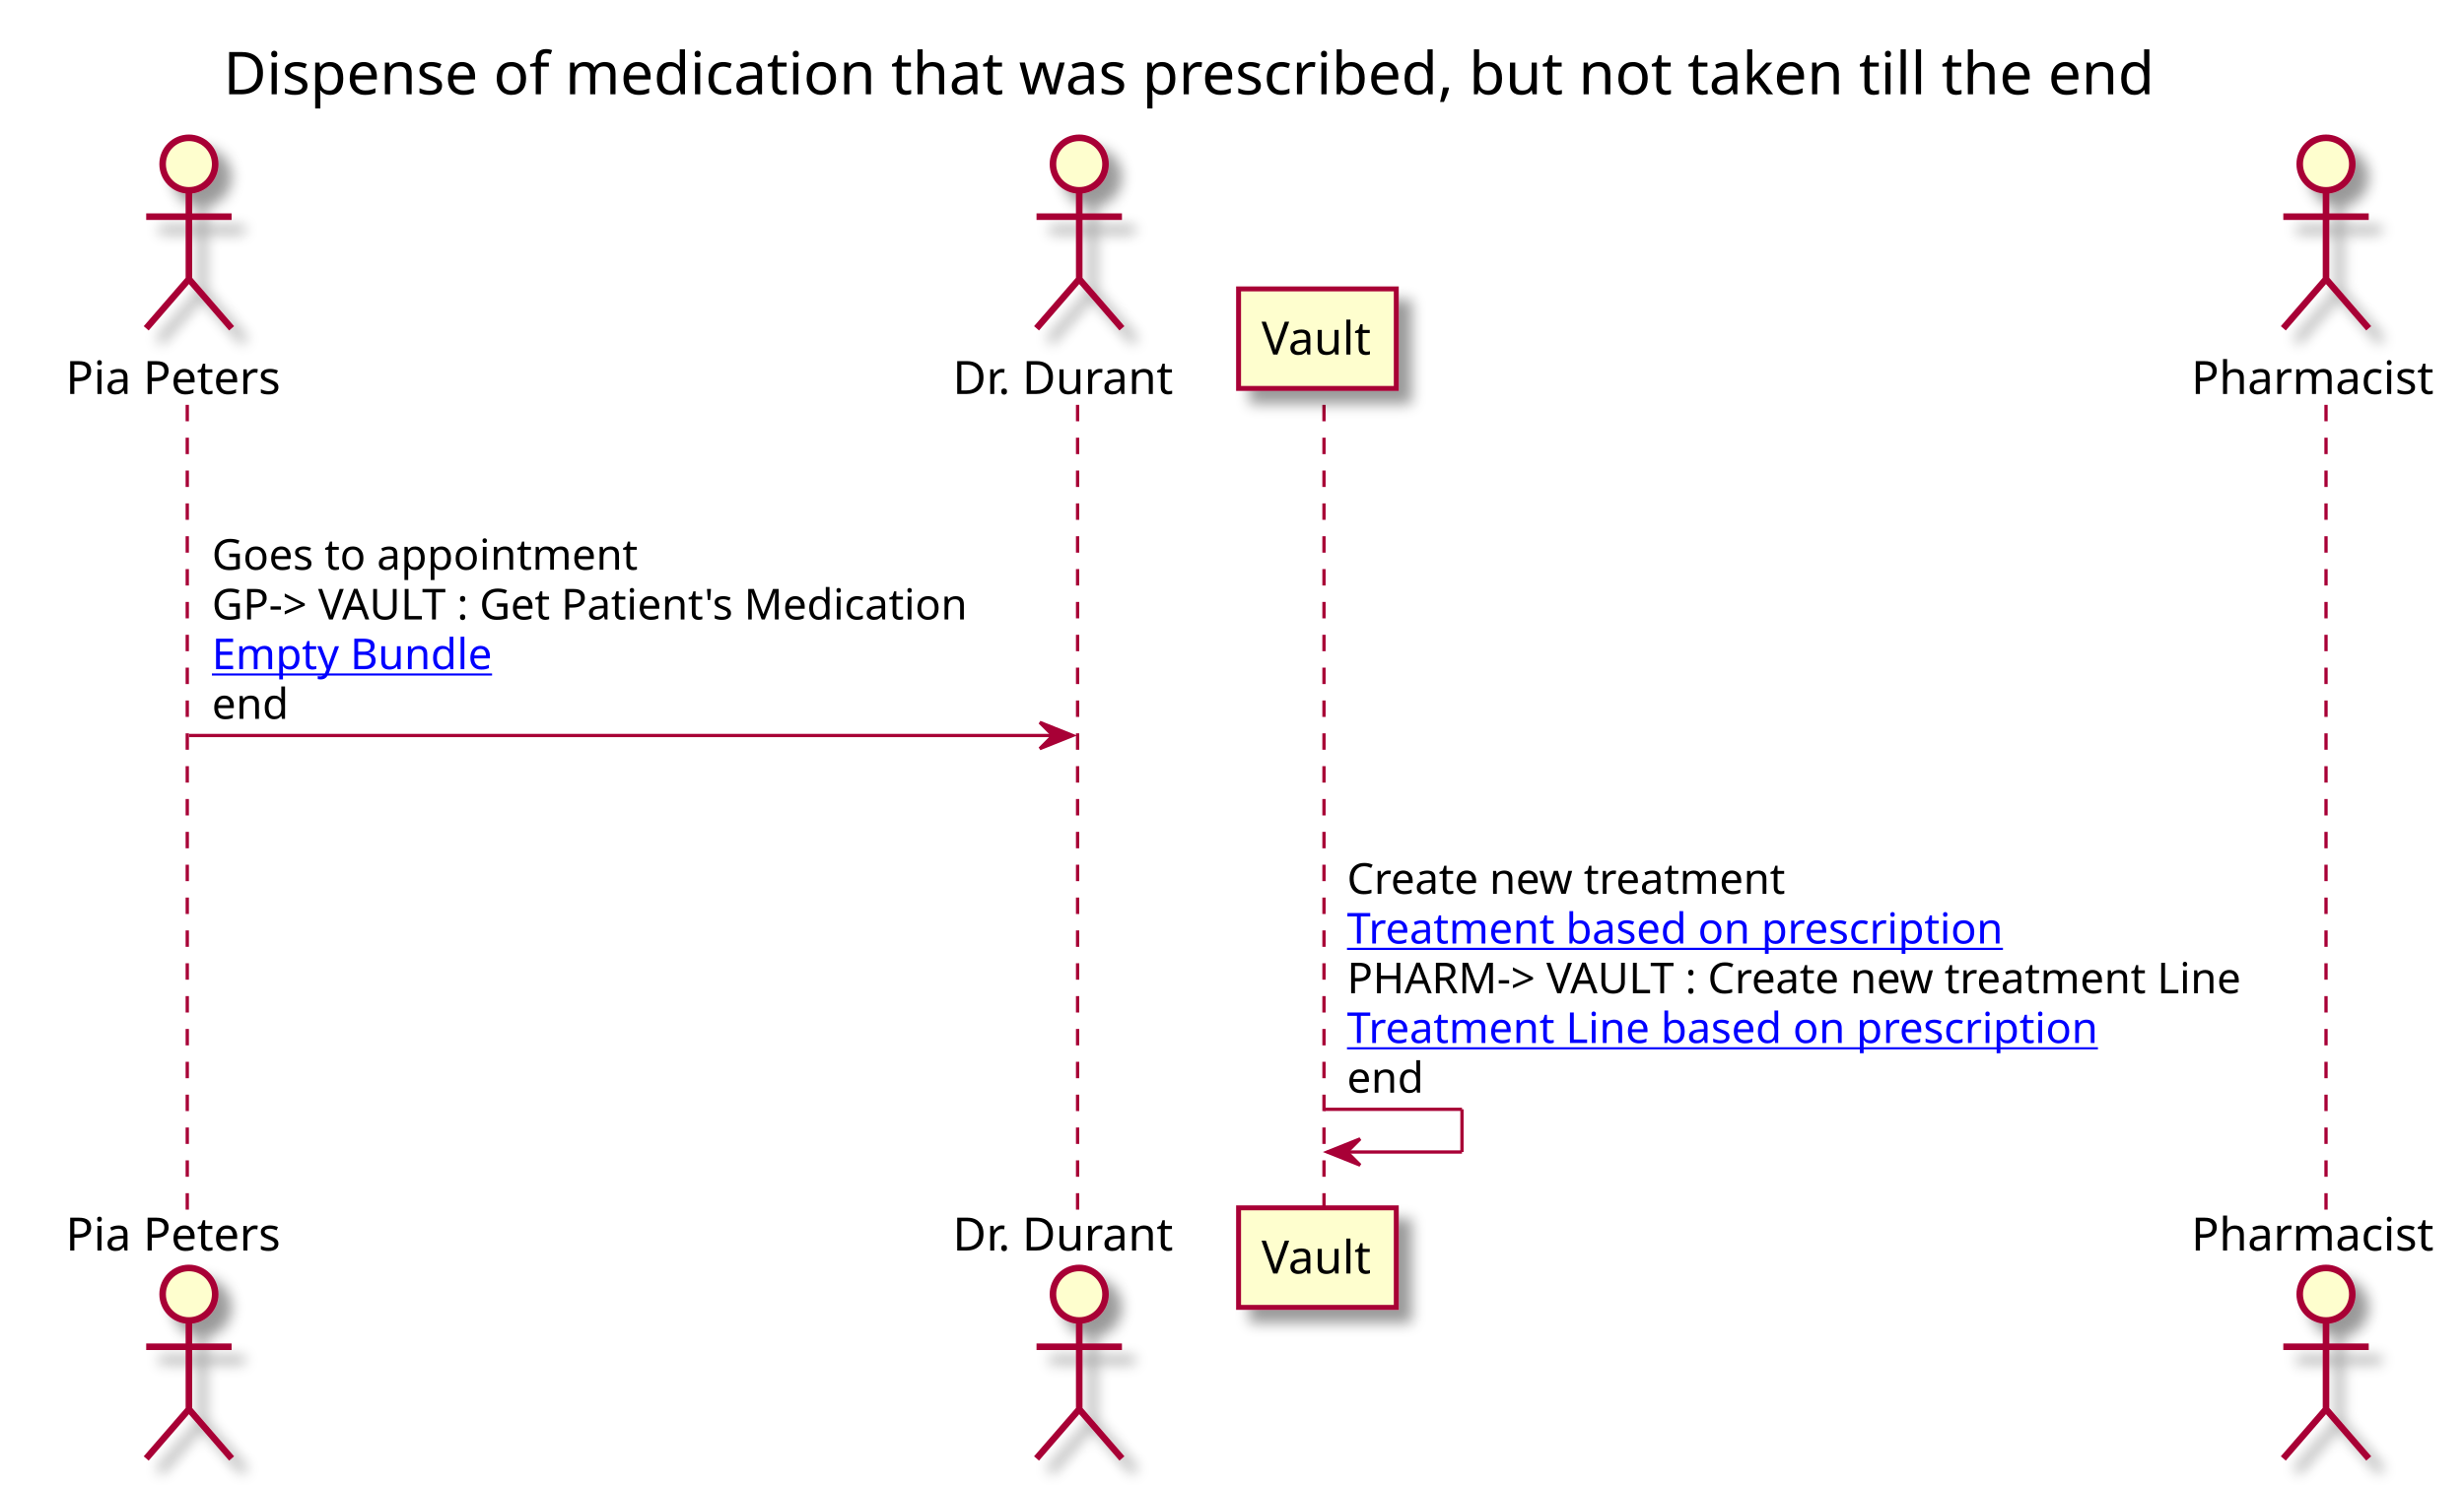
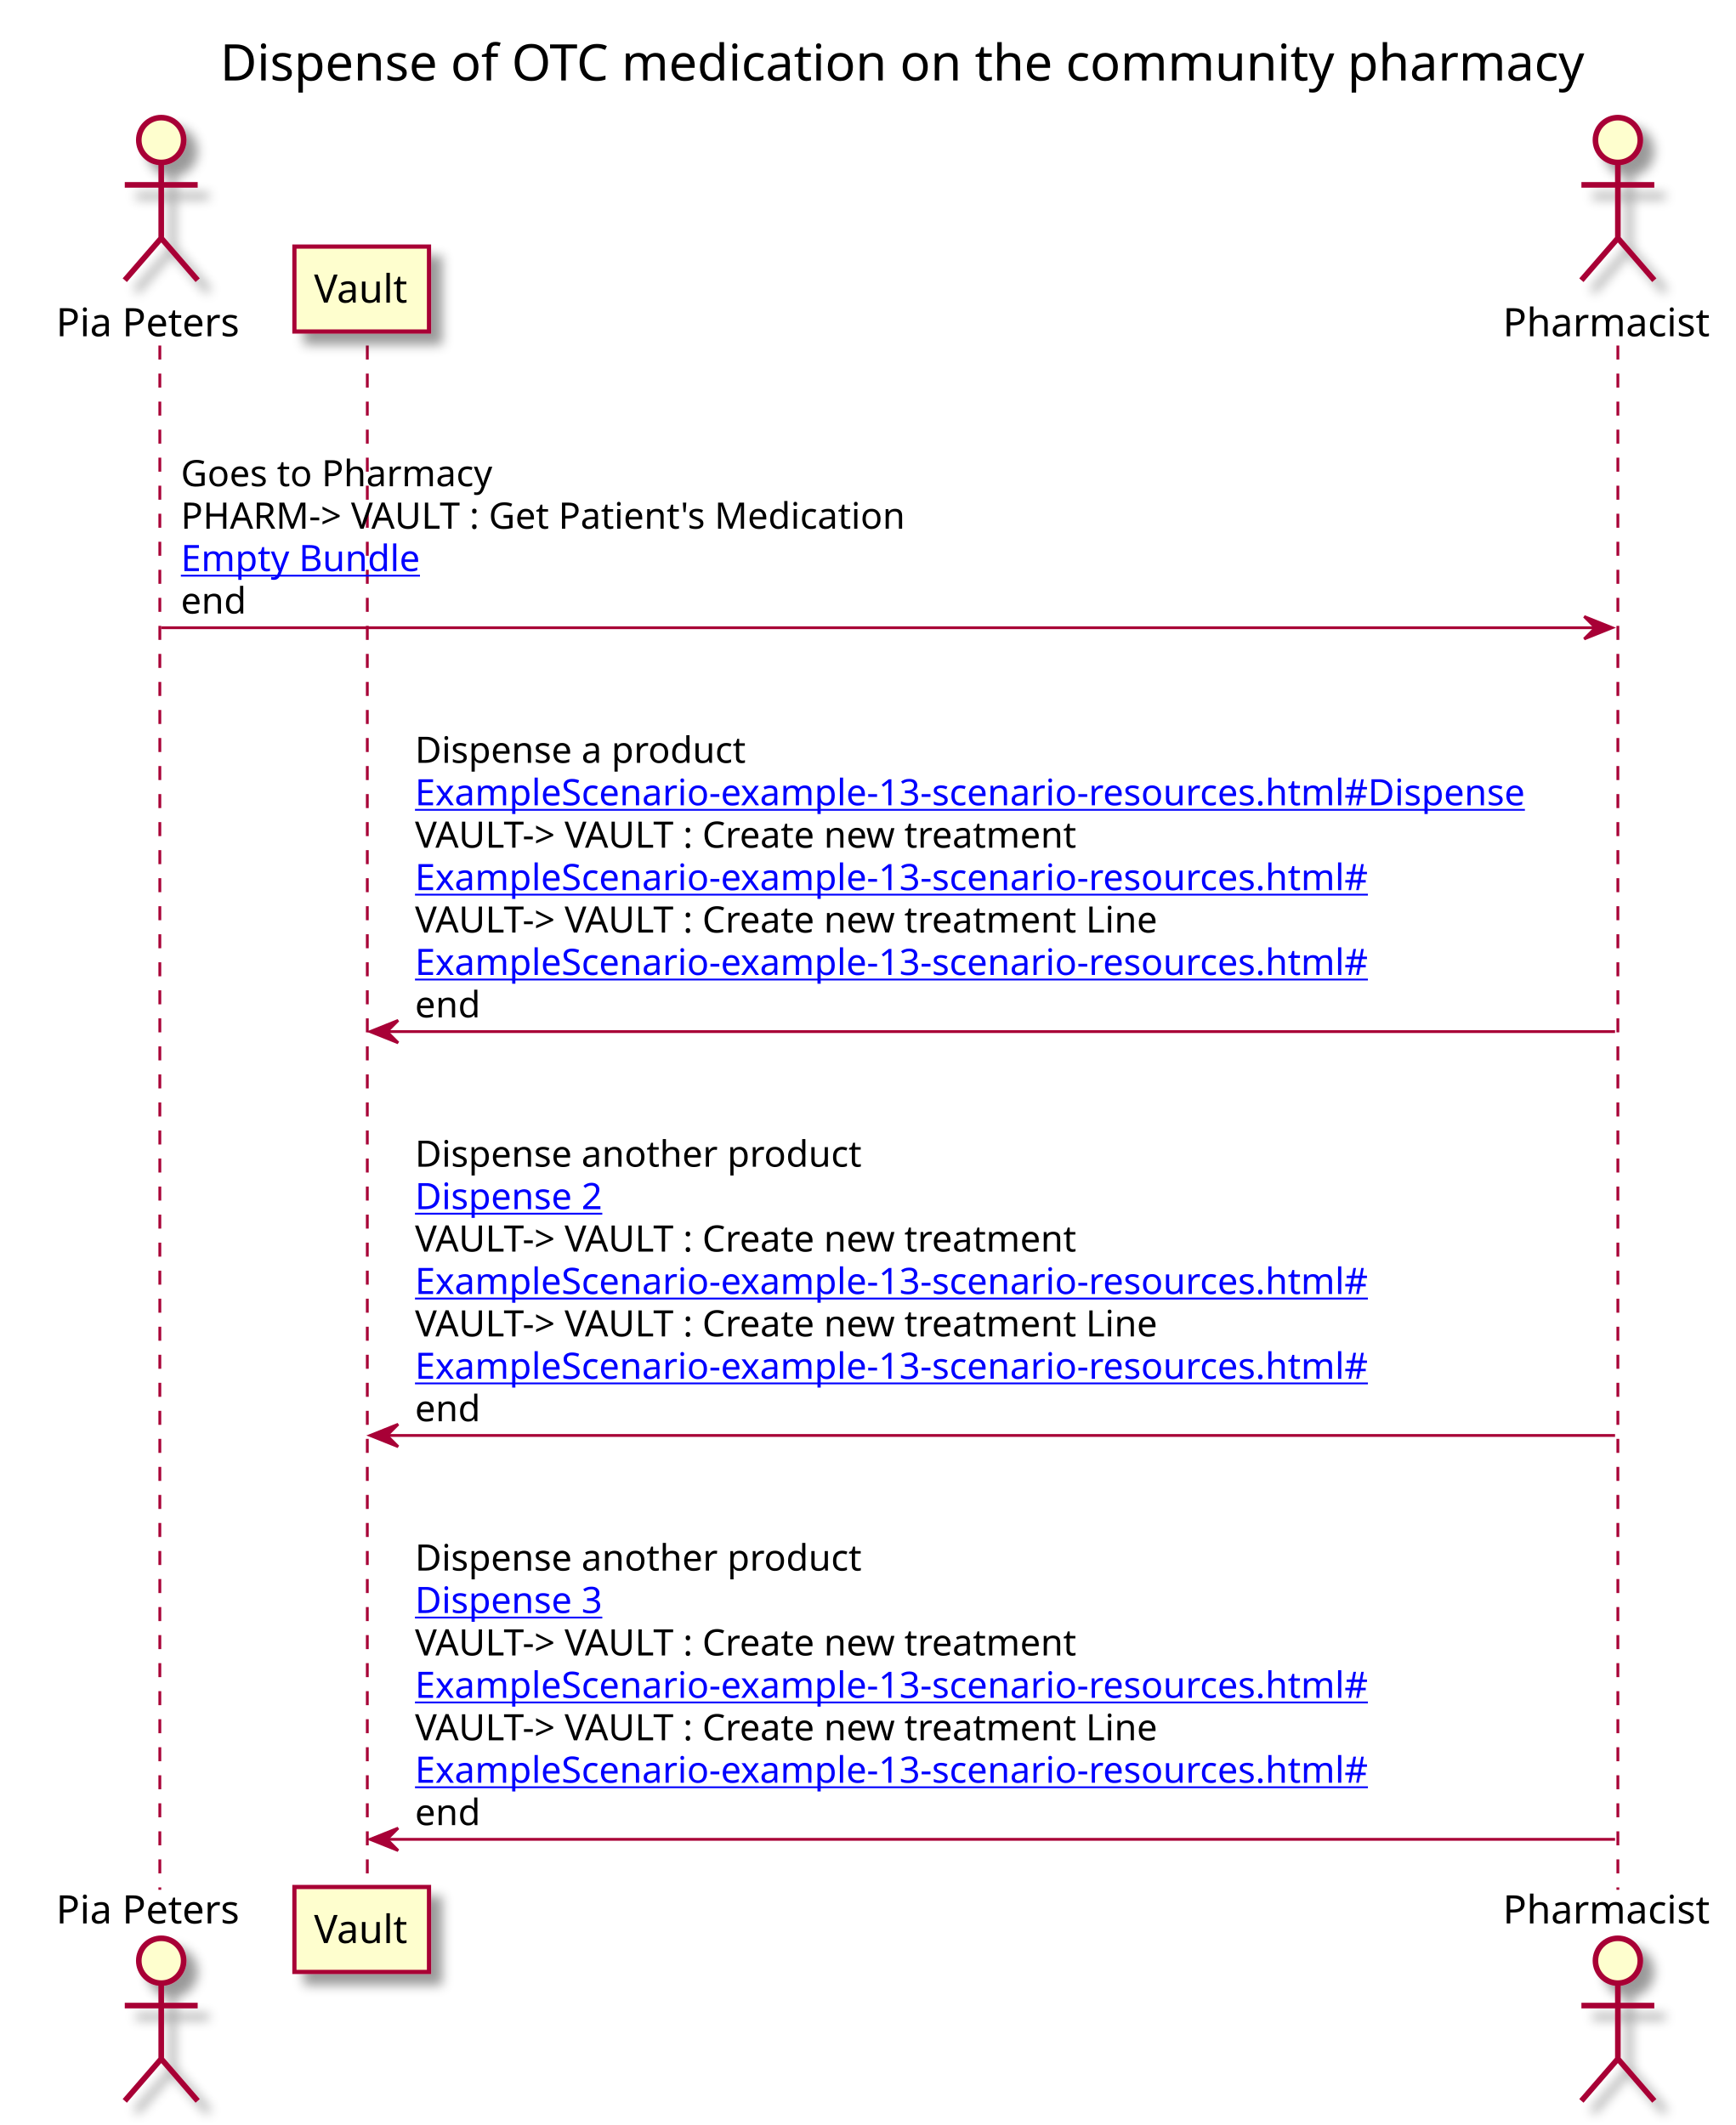
- <svg xmlns="http://www.w3.org/2000/svg" xmlns:xlink="http://www.w3.org/1999/xlink" contentScriptType="application/ecmascript" contentStyleType="text/css" height="453px" preserveAspectRatio="none" style="width:750px;height:453px;" version="1.1" viewBox="0 0 750 453" width="750px" zoomAndPan="magnify">
+ <svg xmlns="http://www.w3.org/2000/svg" xmlns:xlink="http://www.w3.org/1999/xlink" contentScriptType="application/ecmascript" contentStyleType="text/css" height="758px" preserveAspectRatio="none" style="width:619px;height:758px;" version="1.1" viewBox="0 0 619 758" width="619px" zoomAndPan="magnify">
  <defs>
-     <filter height="300%" id="filxcqdfn6whx" width="300%" x="-1" y="-1">
+     <filter height="300%" id="ftw9t1vldm9j" width="300%" x="-1" y="-1">
      <feGaussianBlur result="blurOut" stdDeviation="2.0" />
      <feColorMatrix in="blurOut" result="blurOut2" type="matrix" values="0 0 0 0 0 0 0 0 0 0 0 0 0 0 0 0 0 0 .4 0" />
      <feOffset dx="4.0" dy="4.0" in="blurOut2" result="blurOut3" />
      <feBlend in="SourceGraphic" in2="blurOut3" mode="normal" />
    </filter>
  </defs>
  <g>
-     <text fill="#000000" font-family="sans-serif" font-size="18" lengthAdjust="spacing" textLength="618" x="68" y="28.708">Dispense of medication that was prescribed, but not taken till the end</text>
-     <line style="stroke:#A80036;stroke-width:1.0;stroke-dasharray:5.0,5.0;" x1="57" x2="57" y1="123.25" y2="368.711" />
-     <line style="stroke:#A80036;stroke-width:1.0;stroke-dasharray:5.0,5.0;" x1="328" x2="328" y1="123.25" y2="368.711" />
-     <line style="stroke:#A80036;stroke-width:1.0;stroke-dasharray:5.0,5.0;" x1="403" x2="403" y1="123.25" y2="368.711" />
-     <line style="stroke:#A80036;stroke-width:1.0;stroke-dasharray:5.0,5.0;" x1="708" x2="708" y1="123.25" y2="368.711" />
+     <text fill="#000000" font-family="sans-serif" font-size="18" lengthAdjust="spacing" textLength="511" x="78.5" y="28.708">Dispense of OTC medication on the community pharmacy</text>
+     <line style="stroke:#A80036;stroke-width:1.0;stroke-dasharray:5.0,5.0;" x1="57" x2="57" y1="123.25" y2="674.102" />
+     <line style="stroke:#A80036;stroke-width:1.0;stroke-dasharray:5.0,5.0;" x1="131" x2="131" y1="123.25" y2="674.102" />
+     <line style="stroke:#A80036;stroke-width:1.0;stroke-dasharray:5.0,5.0;" x1="577" x2="577" y1="123.25" y2="674.102" />
    <text fill="#000000" font-family="sans-serif" font-size="14" lengthAdjust="spacing" textLength="69" x="20" y="119.948">Pia Peters</text>
-     <ellipse cx="57.5" cy="49.953" fill="#FEFECE" filter="url(#filxcqdfn6whx)" rx="8" ry="8" style="stroke:#A80036;stroke-width:2.0;" />
-     <path d="M57.5,57.953 L57.5,84.953 M44.5,65.953 L70.5,65.953 M57.5,84.953 L44.5,99.953 M57.5,84.953 L70.5,99.953 " fill="none" filter="url(#filxcqdfn6whx)" style="stroke:#A80036;stroke-width:2.0;" />
-     <text fill="#000000" font-family="sans-serif" font-size="14" lengthAdjust="spacing" textLength="69" x="20" y="380.706">Pia Peters</text>
-     <ellipse cx="57.5" cy="394.008" fill="#FEFECE" filter="url(#filxcqdfn6whx)" rx="8" ry="8" style="stroke:#A80036;stroke-width:2.0;" />
-     <path d="M57.5,402.008 L57.5,429.008 M44.5,410.008 L70.5,410.008 M57.5,429.008 L44.5,444.008 M57.5,429.008 L70.5,444.008 " fill="none" filter="url(#filxcqdfn6whx)" style="stroke:#A80036;stroke-width:2.0;" />
-     <text fill="#000000" font-family="sans-serif" font-size="14" lengthAdjust="spacing" textLength="71" x="290" y="119.948">Dr. Durant</text>
-     <ellipse cx="328.5" cy="49.953" fill="#FEFECE" filter="url(#filxcqdfn6whx)" rx="8" ry="8" style="stroke:#A80036;stroke-width:2.0;" />
-     <path d="M328.5,57.953 L328.5,84.953 M315.5,65.953 L341.5,65.953 M328.5,84.953 L315.5,99.953 M328.5,84.953 L341.5,99.953 " fill="none" filter="url(#filxcqdfn6whx)" style="stroke:#A80036;stroke-width:2.0;" />
-     <text fill="#000000" font-family="sans-serif" font-size="14" lengthAdjust="spacing" textLength="71" x="290" y="380.706">Dr. Durant</text>
-     <ellipse cx="328.5" cy="394.008" fill="#FEFECE" filter="url(#filxcqdfn6whx)" rx="8" ry="8" style="stroke:#A80036;stroke-width:2.0;" />
-     <path d="M328.5,402.008 L328.5,429.008 M315.5,410.008 L341.5,410.008 M328.5,429.008 L315.5,444.008 M328.5,429.008 L341.5,444.008 " fill="none" filter="url(#filxcqdfn6whx)" style="stroke:#A80036;stroke-width:2.0;" />
-     <rect fill="#FEFECE" filter="url(#filxcqdfn6whx)" height="30.297" style="stroke:#A80036;stroke-width:1.5;" width="48" x="377" y="87.953" />
-     <text fill="#000000" font-family="sans-serif" font-size="14" lengthAdjust="spacing" textLength="34" x="384" y="107.948">Vault</text>
-     <rect fill="#FEFECE" filter="url(#filxcqdfn6whx)" height="30.297" style="stroke:#A80036;stroke-width:1.5;" width="48" x="377" y="367.711" />
-     <text fill="#000000" font-family="sans-serif" font-size="14" lengthAdjust="spacing" textLength="34" x="384" y="387.706">Vault</text>
-     <text fill="#000000" font-family="sans-serif" font-size="14" lengthAdjust="spacing" textLength="76" x="667" y="119.948">Pharmacist</text>
-     <ellipse cx="708" cy="49.953" fill="#FEFECE" filter="url(#filxcqdfn6whx)" rx="8" ry="8" style="stroke:#A80036;stroke-width:2.0;" />
-     <path d="M708,57.953 L708,84.953 M695,65.953 L721,65.953 M708,84.953 L695,99.953 M708,84.953 L721,99.953 " fill="none" filter="url(#filxcqdfn6whx)" style="stroke:#A80036;stroke-width:2.0;" />
-     <text fill="#000000" font-family="sans-serif" font-size="14" lengthAdjust="spacing" textLength="76" x="667" y="380.706">Pharmacist</text>
-     <ellipse cx="708" cy="394.008" fill="#FEFECE" filter="url(#filxcqdfn6whx)" rx="8" ry="8" style="stroke:#A80036;stroke-width:2.0;" />
-     <path d="M708,402.008 L708,429.008 M695,410.008 L721,410.008 M708,429.008 L695,444.008 M708,429.008 L721,444.008 " fill="none" filter="url(#filxcqdfn6whx)" style="stroke:#A80036;stroke-width:2.0;" />
-     <polygon fill="#A80036" points="316.5,219.914,326.5,223.914,316.5,227.914,320.5,223.914" style="stroke:#A80036;stroke-width:1.0;" />
-     <line style="stroke:#A80036;stroke-width:1.0;" x1="57.5" x2="322.5" y1="223.914" y2="223.914" />
-     <text fill="#000000" font-family="sans-serif" font-size="13" lengthAdjust="spacing" textLength="136" x="64.5" y="173.45">Goes to appointment</text>
-     <text fill="#000000" font-family="sans-serif" font-size="13" lengthAdjust="spacing" textLength="247" x="64.5" y="188.583">GP-&gt; VAULT : Get Patient's Medication</text>
+     <ellipse cx="57.5" cy="49.953" fill="#FEFECE" filter="url(#ftw9t1vldm9j)" rx="8" ry="8" style="stroke:#A80036;stroke-width:2.0;" />
+     <path d="M57.5,57.953 L57.5,84.953 M44.5,65.953 L70.5,65.953 M57.5,84.953 L44.5,99.953 M57.5,84.953 L70.5,99.953 " fill="none" filter="url(#ftw9t1vldm9j)" style="stroke:#A80036;stroke-width:2.0;" />
+     <text fill="#000000" font-family="sans-serif" font-size="14" lengthAdjust="spacing" textLength="69" x="20" y="686.097">Pia Peters</text>
+     <ellipse cx="57.5" cy="699.398" fill="#FEFECE" filter="url(#ftw9t1vldm9j)" rx="8" ry="8" style="stroke:#A80036;stroke-width:2.0;" />
+     <path d="M57.5,707.398 L57.5,734.398 M44.5,715.398 L70.5,715.398 M57.5,734.398 L44.5,749.398 M57.5,734.398 L70.5,749.398 " fill="none" filter="url(#ftw9t1vldm9j)" style="stroke:#A80036;stroke-width:2.0;" />
+     <rect fill="#FEFECE" filter="url(#ftw9t1vldm9j)" height="30.297" style="stroke:#A80036;stroke-width:1.5;" width="48" x="105" y="87.953" />
+     <text fill="#000000" font-family="sans-serif" font-size="14" lengthAdjust="spacing" textLength="34" x="112" y="107.948">Vault</text>
+     <rect fill="#FEFECE" filter="url(#ftw9t1vldm9j)" height="30.297" style="stroke:#A80036;stroke-width:1.5;" width="48" x="105" y="673.102" />
+     <text fill="#000000" font-family="sans-serif" font-size="14" lengthAdjust="spacing" textLength="34" x="112" y="693.097">Vault</text>
+     <text fill="#000000" font-family="sans-serif" font-size="14" lengthAdjust="spacing" textLength="76" x="536" y="119.948">Pharmacist</text>
+     <ellipse cx="577" cy="49.953" fill="#FEFECE" filter="url(#ftw9t1vldm9j)" rx="8" ry="8" style="stroke:#A80036;stroke-width:2.0;" />
+     <path d="M577,57.953 L577,84.953 M564,65.953 L590,65.953 M577,84.953 L564,99.953 M577,84.953 L590,99.953 " fill="none" filter="url(#ftw9t1vldm9j)" style="stroke:#A80036;stroke-width:2.0;" />
+     <text fill="#000000" font-family="sans-serif" font-size="14" lengthAdjust="spacing" textLength="76" x="536" y="686.097">Pharmacist</text>
+     <ellipse cx="577" cy="699.398" fill="#FEFECE" filter="url(#ftw9t1vldm9j)" rx="8" ry="8" style="stroke:#A80036;stroke-width:2.0;" />
+     <path d="M577,707.398 L577,734.398 M564,715.398 L590,715.398 M577,734.398 L564,749.398 M577,734.398 L590,749.398 " fill="none" filter="url(#ftw9t1vldm9j)" style="stroke:#A80036;stroke-width:2.0;" />
+     <polygon fill="#A80036" points="565,219.914,575,223.914,565,227.914,569,223.914" style="stroke:#A80036;stroke-width:1.0;" />
+     <line style="stroke:#A80036;stroke-width:1.0;" x1="57.5" x2="571" y1="223.914" y2="223.914" />
+     <text fill="#000000" font-family="sans-serif" font-size="13" lengthAdjust="spacing" textLength="118" x="64.5" y="173.45">Goes to Pharmacy</text>
+     <text fill="#000000" font-family="sans-serif" font-size="13" lengthAdjust="spacing" textLength="275" x="64.5" y="188.583">PHARM-&gt; VAULT : Get Patient's Medication</text>
    <a href="ExampleScenario-example-13-scenario-resources.html#EB" target="_top" title="ExampleScenario-example-13-scenario-resources.html#EB" xlink:actuate="onRequest" xlink:href="ExampleScenario-example-13-scenario-resources.html#EB" xlink:show="new" xlink:title="ExampleScenario-example-13-scenario-resources.html#EB" xlink:type="simple">
      <text fill="#0000FF" font-family="sans-serif" font-size="13" lengthAdjust="spacing" text-decoration="underline" textLength="89" x="64.5" y="203.715">Empty Bundle</text>
    </a>
    <text fill="#000000" font-family="sans-serif" font-size="13" lengthAdjust="spacing" textLength="24" x="64.5" y="218.848">end</text>
-     <line style="stroke:#A80036;stroke-width:1.0;" x1="403" x2="445" y1="337.711" y2="337.711" />
-     <line style="stroke:#A80036;stroke-width:1.0;" x1="445" x2="445" y1="337.711" y2="350.711" />
-     <line style="stroke:#A80036;stroke-width:1.0;" x1="404" x2="445" y1="350.711" y2="350.711" />
-     <polygon fill="#A80036" points="414,346.711,404,350.711,414,354.711,410,350.711" style="stroke:#A80036;stroke-width:1.0;" />
-     <text fill="#000000" font-family="sans-serif" font-size="13" lengthAdjust="spacing" textLength="141" x="410" y="272.114">Create new treatment</text>
-     <a href="ExampleScenario-example-13-scenario-resources.html#New" target="_top" title="ExampleScenario-example-13-scenario-resources.html#New" xlink:actuate="onRequest" xlink:href="ExampleScenario-example-13-scenario-resources.html#New" xlink:show="new" xlink:title="ExampleScenario-example-13-scenario-resources.html#New" xlink:type="simple">
-       <text fill="#0000FF" font-family="sans-serif" font-size="13" lengthAdjust="spacing" text-decoration="underline" textLength="209" x="410" y="287.247">Treatment based on prescription</text>
+     <polygon fill="#A80036" points="142,363.977,132,367.977,142,371.977,138,367.977" style="stroke:#A80036;stroke-width:1.0;" />
+     <line style="stroke:#A80036;stroke-width:1.0;" x1="136" x2="576" y1="367.977" y2="367.977" />
+     <text fill="#000000" font-family="sans-serif" font-size="13" lengthAdjust="spacing" textLength="124" x="148" y="272.114">Dispense a product</text>
+     <a href="ExampleScenario-example-13-scenario-resources.html#Dispense" target="_top" title="ExampleScenario-example-13-scenario-resources.html#Dispense" xlink:actuate="onRequest" xlink:href="ExampleScenario-example-13-scenario-resources.html#Dispense" xlink:show="new" xlink:title="ExampleScenario-example-13-scenario-resources.html#Dispense" xlink:type="simple">
+       <text fill="#0000FF" font-family="sans-serif" font-size="13" lengthAdjust="spacing" text-decoration="underline" textLength="422" x="148" y="287.247">ExampleScenario-example-13-scenario-resources.html#Dispense</text>
    </a>
-     <text fill="#000000" font-family="sans-serif" font-size="13" lengthAdjust="spacing" textLength="291" x="410" y="302.379">PHARM-&gt; VAULT : Create new treatment Line</text>
-     <a href="ExampleScenario-example-13-scenario-resources.html#New" target="_top" title="ExampleScenario-example-13-scenario-resources.html#New" xlink:actuate="onRequest" xlink:href="ExampleScenario-example-13-scenario-resources.html#New" xlink:show="new" xlink:title="ExampleScenario-example-13-scenario-resources.html#New" xlink:type="simple">
-       <text fill="#0000FF" font-family="sans-serif" font-size="13" lengthAdjust="spacing" text-decoration="underline" textLength="239" x="410" y="317.512">Treatment Line based on prescription</text>
+     <text fill="#000000" font-family="sans-serif" font-size="13" lengthAdjust="spacing" textLength="257" x="148" y="302.379">VAULT-&gt; VAULT : Create new treatment</text>
+     <a href="ExampleScenario-example-13-scenario-resources.html#" target="_top" title="ExampleScenario-example-13-scenario-resources.html#" xlink:actuate="onRequest" xlink:href="ExampleScenario-example-13-scenario-resources.html#" xlink:show="new" xlink:title="ExampleScenario-example-13-scenario-resources.html#" xlink:type="simple">
+       <text fill="#0000FF" font-family="sans-serif" font-size="13" lengthAdjust="spacing" text-decoration="underline" textLength="363" x="148" y="317.512">ExampleScenario-example-13-scenario-resources.html#</text>
    </a>
-     <text fill="#000000" font-family="sans-serif" font-size="13" lengthAdjust="spacing" textLength="24" x="410" y="332.645">end</text>
+     <text fill="#000000" font-family="sans-serif" font-size="13" lengthAdjust="spacing" textLength="287" x="148" y="332.645">VAULT-&gt; VAULT : Create new treatment Line</text>
+     <a href="ExampleScenario-example-13-scenario-resources.html#" target="_top" title="ExampleScenario-example-13-scenario-resources.html#" xlink:actuate="onRequest" xlink:href="ExampleScenario-example-13-scenario-resources.html#" xlink:show="new" xlink:title="ExampleScenario-example-13-scenario-resources.html#" xlink:type="simple">
+       <text fill="#0000FF" font-family="sans-serif" font-size="13" lengthAdjust="spacing" text-decoration="underline" textLength="363" x="148" y="347.778">ExampleScenario-example-13-scenario-resources.html#</text>
+     </a>
+     <text fill="#000000" font-family="sans-serif" font-size="13" lengthAdjust="spacing" textLength="24" x="148" y="362.911">end</text>
+     <polygon fill="#A80036" points="142,508.039,132,512.039,142,516.039,138,512.039" style="stroke:#A80036;stroke-width:1.0;" />
+     <line style="stroke:#A80036;stroke-width:1.0;" x1="136" x2="576" y1="512.039" y2="512.039" />
+     <text fill="#000000" font-family="sans-serif" font-size="13" lengthAdjust="spacing" textLength="166" x="148" y="416.176">Dispense another product</text>
+     <a href="ExampleScenario-example-13-scenario-resources.html#" target="_top" title="ExampleScenario-example-13-scenario-resources.html#" xlink:actuate="onRequest" xlink:href="ExampleScenario-example-13-scenario-resources.html#" xlink:show="new" xlink:title="ExampleScenario-example-13-scenario-resources.html#" xlink:type="simple">
+       <text fill="#0000FF" font-family="sans-serif" font-size="13" lengthAdjust="spacing" text-decoration="underline" textLength="71" x="148" y="431.309">Dispense 2</text>
+     </a>
+     <text fill="#000000" font-family="sans-serif" font-size="13" lengthAdjust="spacing" textLength="257" x="148" y="446.442">VAULT-&gt; VAULT : Create new treatment</text>
+     <a href="ExampleScenario-example-13-scenario-resources.html#" target="_top" title="ExampleScenario-example-13-scenario-resources.html#" xlink:actuate="onRequest" xlink:href="ExampleScenario-example-13-scenario-resources.html#" xlink:show="new" xlink:title="ExampleScenario-example-13-scenario-resources.html#" xlink:type="simple">
+       <text fill="#0000FF" font-family="sans-serif" font-size="13" lengthAdjust="spacing" text-decoration="underline" textLength="363" x="148" y="461.575">ExampleScenario-example-13-scenario-resources.html#</text>
+     </a>
+     <text fill="#000000" font-family="sans-serif" font-size="13" lengthAdjust="spacing" textLength="287" x="148" y="476.707">VAULT-&gt; VAULT : Create new treatment Line</text>
+     <a href="ExampleScenario-example-13-scenario-resources.html#" target="_top" title="ExampleScenario-example-13-scenario-resources.html#" xlink:actuate="onRequest" xlink:href="ExampleScenario-example-13-scenario-resources.html#" xlink:show="new" xlink:title="ExampleScenario-example-13-scenario-resources.html#" xlink:type="simple">
+       <text fill="#0000FF" font-family="sans-serif" font-size="13" lengthAdjust="spacing" text-decoration="underline" textLength="363" x="148" y="491.84">ExampleScenario-example-13-scenario-resources.html#</text>
+     </a>
+     <text fill="#000000" font-family="sans-serif" font-size="13" lengthAdjust="spacing" textLength="24" x="148" y="506.973">end</text>
+     <polygon fill="#A80036" points="142,652.102,132,656.102,142,660.102,138,656.102" style="stroke:#A80036;stroke-width:1.0;" />
+     <line style="stroke:#A80036;stroke-width:1.0;" x1="136" x2="576" y1="656.102" y2="656.102" />
+     <text fill="#000000" font-family="sans-serif" font-size="13" lengthAdjust="spacing" textLength="166" x="148" y="560.239">Dispense another product</text>
+     <a href="ExampleScenario-example-13-scenario-resources.html#" target="_top" title="ExampleScenario-example-13-scenario-resources.html#" xlink:actuate="onRequest" xlink:href="ExampleScenario-example-13-scenario-resources.html#" xlink:show="new" xlink:title="ExampleScenario-example-13-scenario-resources.html#" xlink:type="simple">
+       <text fill="#0000FF" font-family="sans-serif" font-size="13" lengthAdjust="spacing" text-decoration="underline" textLength="71" x="148" y="575.372">Dispense 3</text>
+     </a>
+     <text fill="#000000" font-family="sans-serif" font-size="13" lengthAdjust="spacing" textLength="257" x="148" y="590.504">VAULT-&gt; VAULT : Create new treatment</text>
+     <a href="ExampleScenario-example-13-scenario-resources.html#" target="_top" title="ExampleScenario-example-13-scenario-resources.html#" xlink:actuate="onRequest" xlink:href="ExampleScenario-example-13-scenario-resources.html#" xlink:show="new" xlink:title="ExampleScenario-example-13-scenario-resources.html#" xlink:type="simple">
+       <text fill="#0000FF" font-family="sans-serif" font-size="13" lengthAdjust="spacing" text-decoration="underline" textLength="363" x="148" y="605.637">ExampleScenario-example-13-scenario-resources.html#</text>
+     </a>
+     <text fill="#000000" font-family="sans-serif" font-size="13" lengthAdjust="spacing" textLength="287" x="148" y="620.77">VAULT-&gt; VAULT : Create new treatment Line</text>
+     <a href="ExampleScenario-example-13-scenario-resources.html#" target="_top" title="ExampleScenario-example-13-scenario-resources.html#" xlink:actuate="onRequest" xlink:href="ExampleScenario-example-13-scenario-resources.html#" xlink:show="new" xlink:title="ExampleScenario-example-13-scenario-resources.html#" xlink:type="simple">
+       <text fill="#0000FF" font-family="sans-serif" font-size="13" lengthAdjust="spacing" text-decoration="underline" textLength="363" x="148" y="635.903">ExampleScenario-example-13-scenario-resources.html#</text>
+     </a>
+     <text fill="#000000" font-family="sans-serif" font-size="13" lengthAdjust="spacing" textLength="24" x="148" y="651.036">end</text>
  </g>
</svg>
